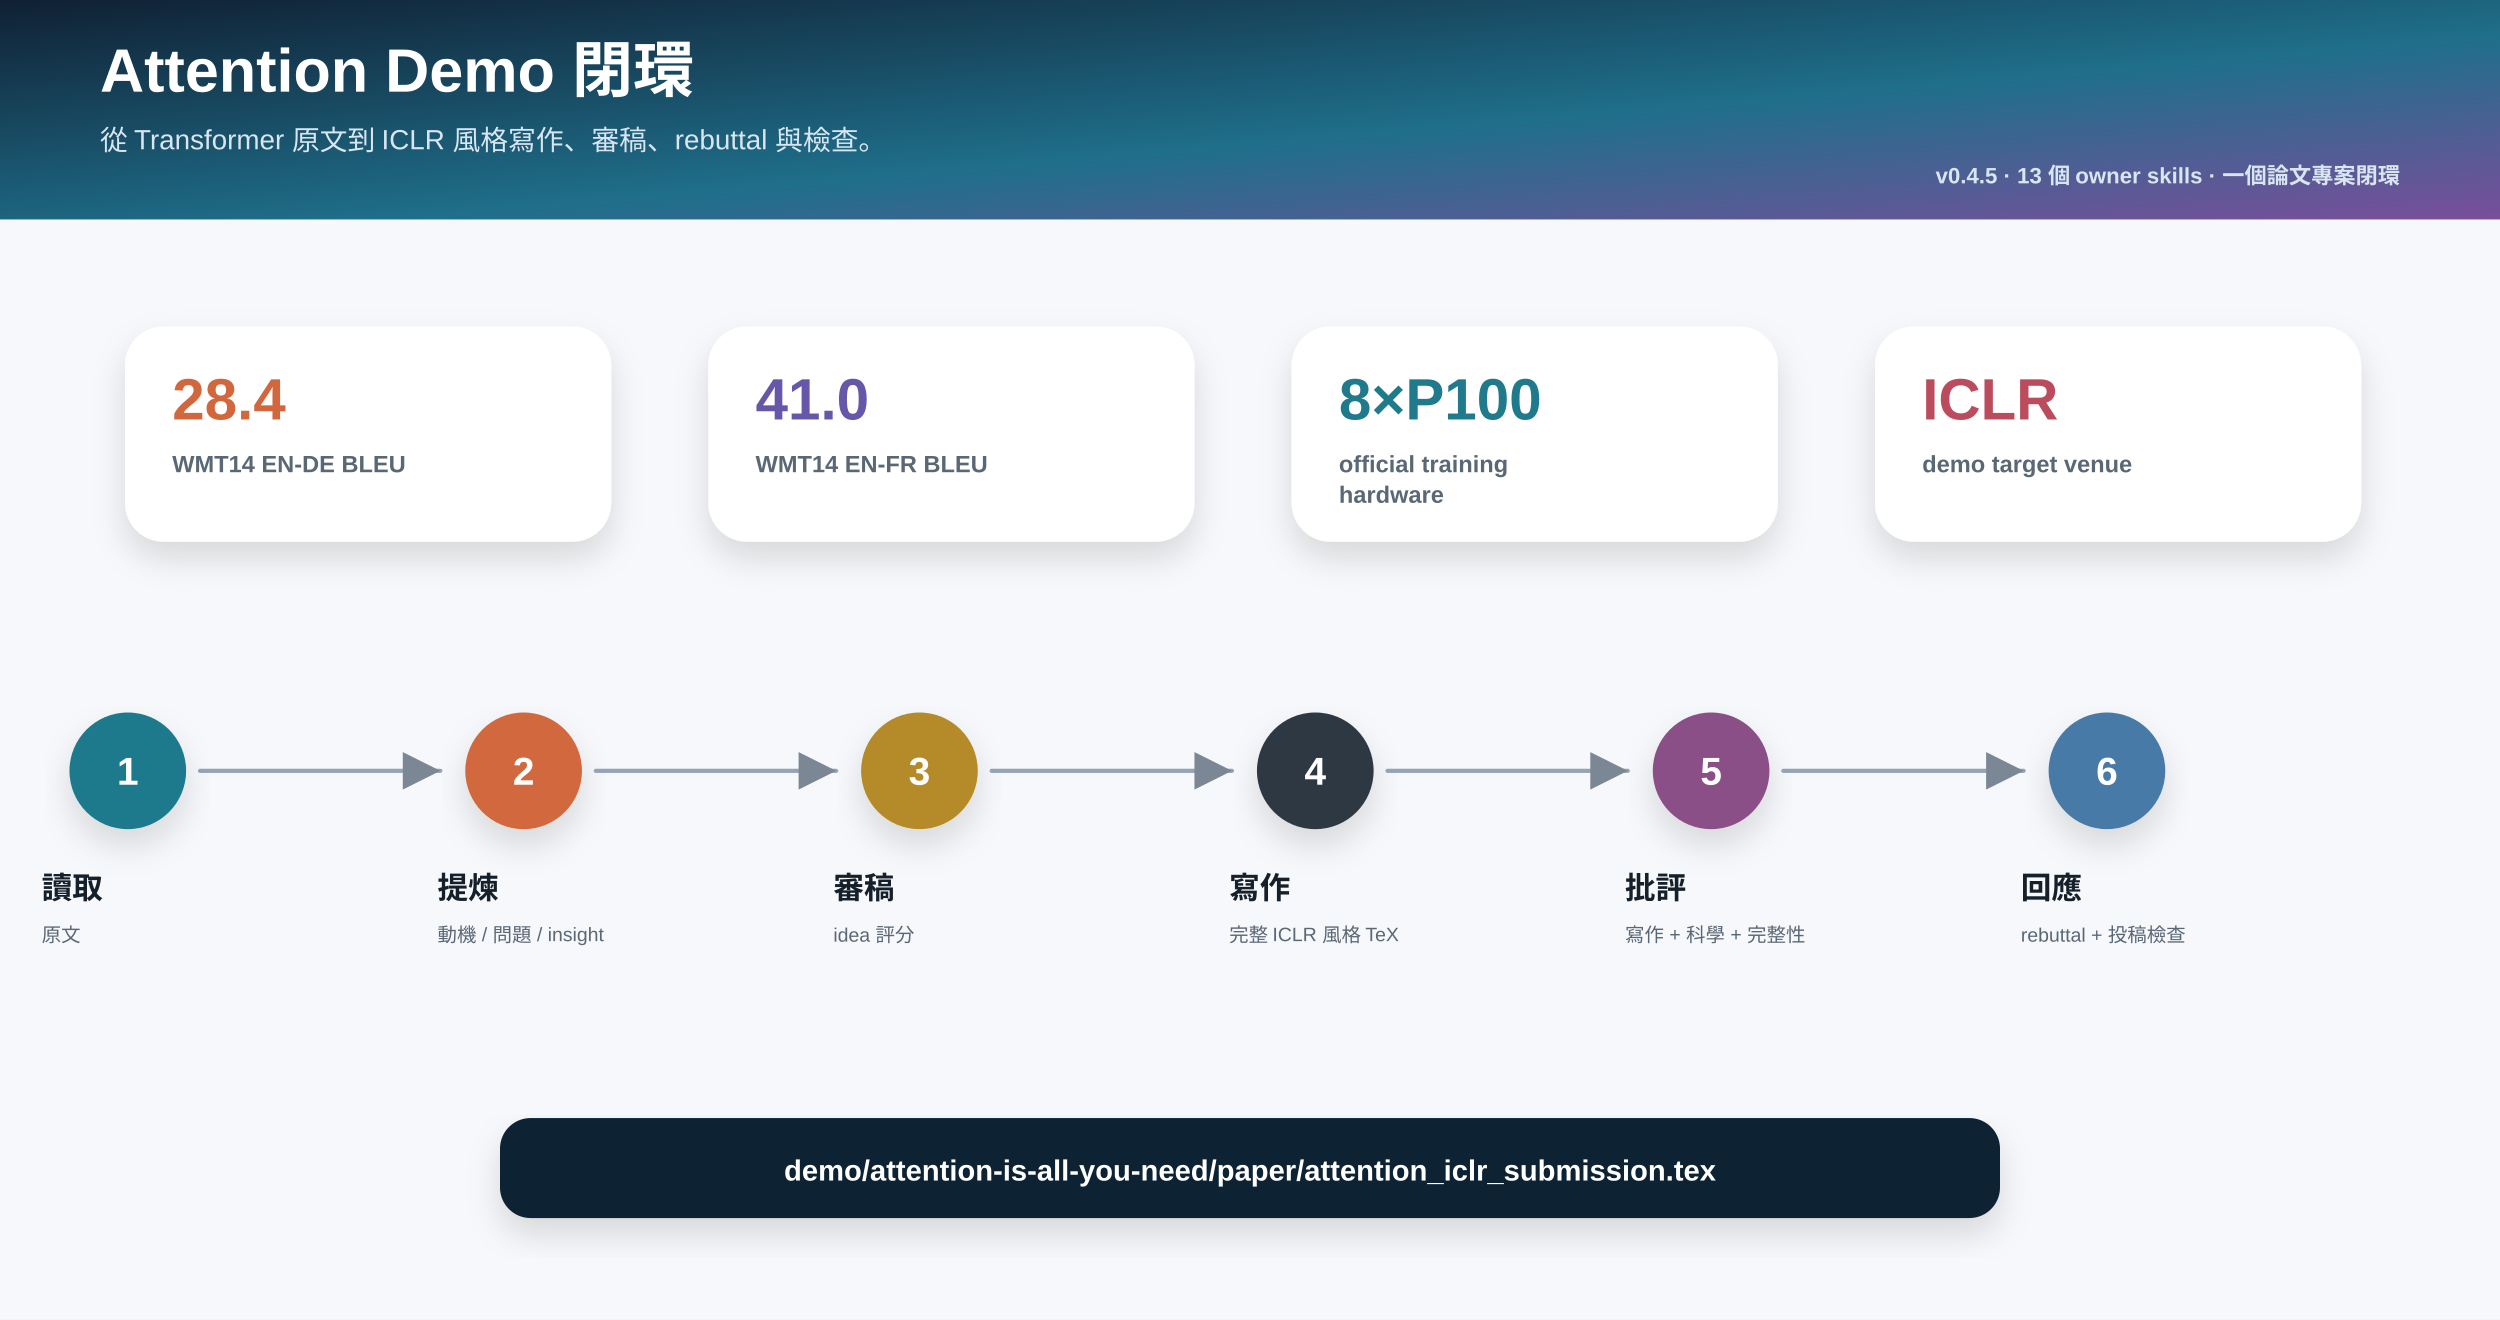
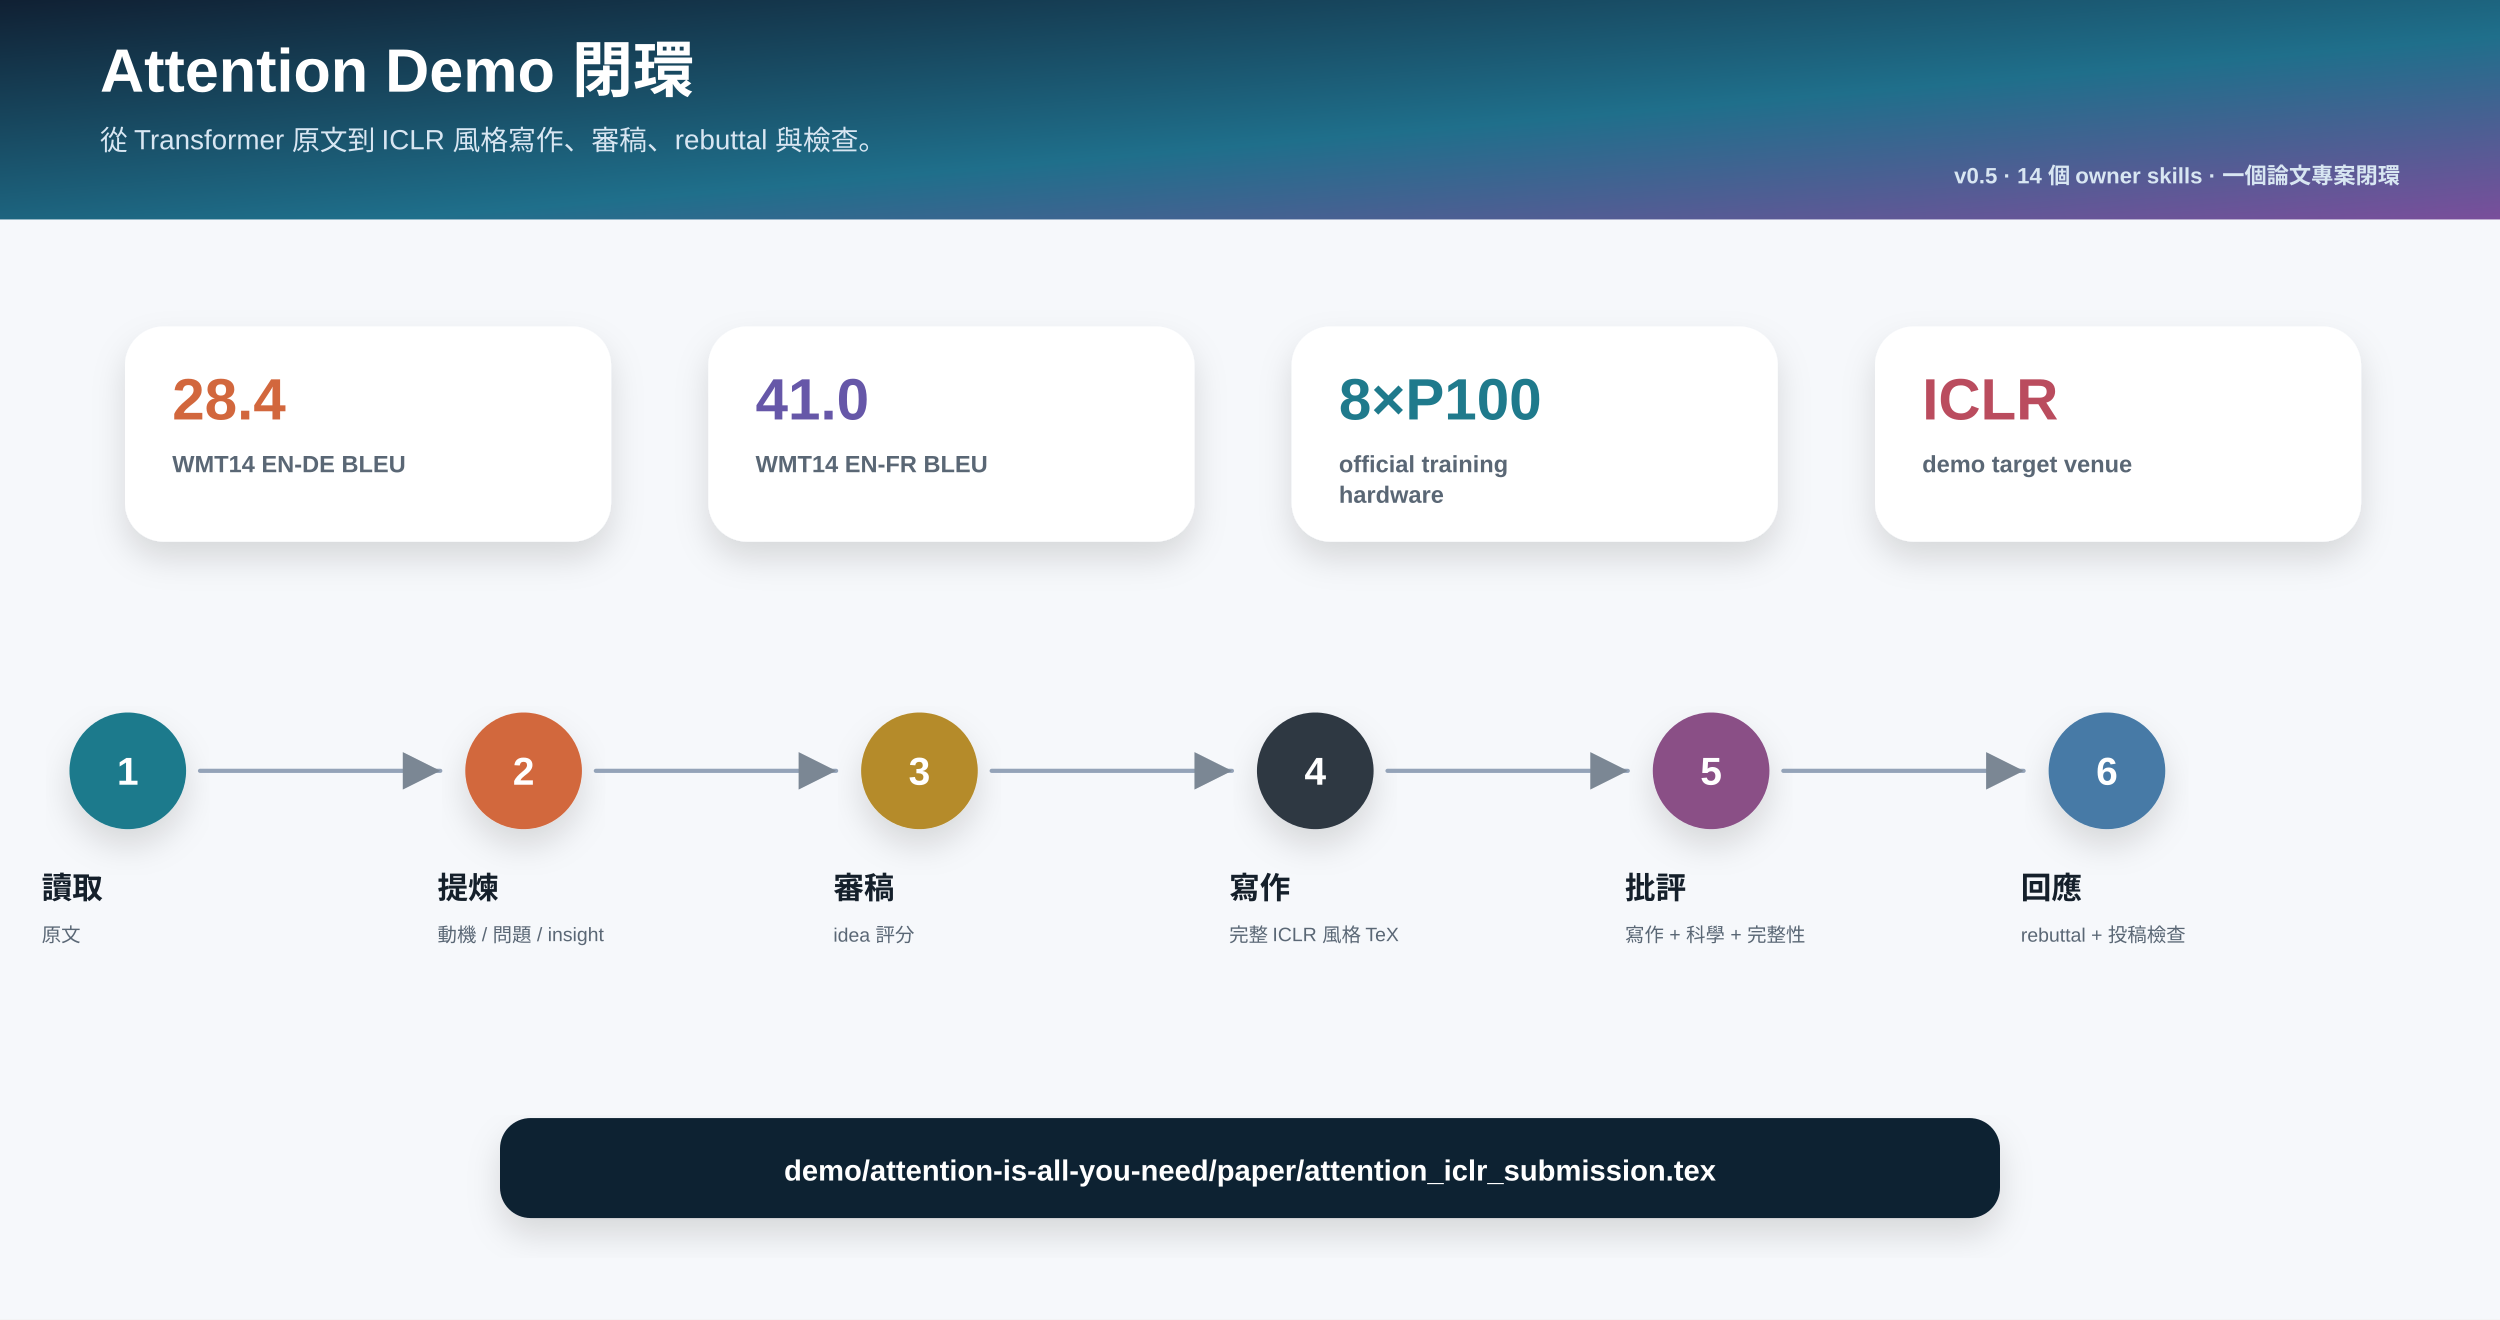
<svg xmlns="http://www.w3.org/2000/svg" width="1800" height="950" viewBox="0 0 1800 950">
  <defs>
    <linearGradient id="header" x1="0" y1="0" x2="1" y2="1">
      <stop offset="0" stop-color="#102033" />
      <stop offset="0.58" stop-color="#1F6F8B" />
      <stop offset="1" stop-color="#7A4E9B" />
    </linearGradient>
    <filter id="shadow" x="-20%" y="-20%" width="140%" height="160%">
      <feDropShadow dx="0" dy="12" stdDeviation="12" flood-color="#0B1826" flood-opacity="0.13" />
    </filter>
    <marker id="arrow" markerWidth="13" markerHeight="13" refX="11" refY="6.5" orient="auto">
      <path d="M2,2 L11,6.5 L2,11 Z" fill="#7B8794" />
    </marker>
  </defs>
  <style>text{font-family:Microsoft JhengHei, Segoe UI, Arial, sans-serif;dominant-baseline:auto} .mono{font-family:Consolas,Menlo,monospace}</style>
  <rect x="0" y="0" width="1800" height="950" rx="0" fill="#F6F8FB" stroke="none" stroke-width="2" />
  <rect x="0" y="0" width="1800" height="158" rx="0" fill="url(#header)" stroke="none" stroke-width="2" />
  <text x="72" y="66" font-size="44" font-weight="850" fill="#FFFFFF" text-anchor="start">Attention Demo 閉環</text>
  <text x="72" y="108" font-size="20" font-weight="500" fill="#D8E6F2" text-anchor="start">從 Transformer 原文到 ICLR 風格寫作、審稿、rebuttal 與檢查。</text>
-   <text x="1728" y="132" font-size="16" font-weight="650" fill="#D8E6F2" text-anchor="end">v0.4.5 · 13 個 owner skills · 一個論文專案閉環</text>
+   <text x="1728" y="132" font-size="16" font-weight="650" fill="#D8E6F2" text-anchor="end">v0.5 · 14 個 owner skills · 一個論文專案閉環</text>
  <rect x="90" y="235" width="350" height="155" rx="28" fill="#FFFFFF" stroke="none" stroke-width="2" filter="url(#shadow)" />
  <text x="124" y="302" font-size="42" font-weight="860" fill="#D2673D" text-anchor="start">28.4</text>
  <text x="124" y="340" font-size="17" font-weight="560" fill="#5A6775" text-anchor="start">WMT14 EN-DE BLEU</text>
  <rect x="510" y="235" width="350" height="155" rx="28" fill="#FFFFFF" stroke="none" stroke-width="2" filter="url(#shadow)" />
  <text x="544" y="302" font-size="42" font-weight="860" fill="#6657A8" text-anchor="start">41.0</text>
  <text x="544" y="340" font-size="17" font-weight="560" fill="#5A6775" text-anchor="start">WMT14 EN-FR BLEU</text>
  <rect x="930" y="235" width="350" height="155" rx="28" fill="#FFFFFF" stroke="none" stroke-width="2" filter="url(#shadow)" />
  <text x="964" y="302" font-size="42" font-weight="860" fill="#1F7A8C" text-anchor="start">8×P100</text>
  <text x="964" y="340" font-size="17" font-weight="560" fill="#5A6775" text-anchor="start">official training</text>
  <text x="964" y="362" font-size="17" font-weight="560" fill="#5A6775" text-anchor="start">hardware</text>
  <rect x="1350" y="235" width="350" height="155" rx="28" fill="#FFFFFF" stroke="none" stroke-width="2" filter="url(#shadow)" />
  <text x="1384" y="302" font-size="42" font-weight="860" fill="#BA4C5E" text-anchor="start">ICLR</text>
  <text x="1384" y="340" font-size="17" font-weight="560" fill="#5A6775" text-anchor="start">demo target venue</text>
  <circle cx="92" cy="555" r="42" fill="#1F7A8C" filter="url(#shadow)" />
  <text x="92" y="565" font-size="28" font-weight="850" fill="#FFFFFF" text-anchor="middle">1</text>
  <text x="30" y="647" font-size="22" font-weight="820" fill="#15202B" text-anchor="start">讀取</text>
  <text x="30" y="678" font-size="14" font-weight="520" fill="#5A6775" text-anchor="start">原文</text>
  <line x1="144" y1="555" x2="317" y2="555" stroke="#94A3B8" stroke-width="3" stroke-linecap="round" marker-end="url(#arrow)" />
  <circle cx="377" cy="555" r="42" fill="#D2673D" filter="url(#shadow)" />
  <text x="377" y="565" font-size="28" font-weight="850" fill="#FFFFFF" text-anchor="middle">2</text>
  <text x="315" y="647" font-size="22" font-weight="820" fill="#15202B" text-anchor="start">提煉</text>
  <text x="315" y="678" font-size="14" font-weight="520" fill="#5A6775" text-anchor="start">動機 / 問題 / insight</text>
  <line x1="429" y1="555" x2="602" y2="555" stroke="#94A3B8" stroke-width="3" stroke-linecap="round" marker-end="url(#arrow)" />
  <circle cx="662" cy="555" r="42" fill="#B58B2A" filter="url(#shadow)" />
  <text x="662" y="565" font-size="28" font-weight="850" fill="#FFFFFF" text-anchor="middle">3</text>
  <text x="600" y="647" font-size="22" font-weight="820" fill="#15202B" text-anchor="start">審稿</text>
  <text x="600" y="678" font-size="14" font-weight="520" fill="#5A6775" text-anchor="start">idea 評分</text>
  <line x1="714" y1="555" x2="887" y2="555" stroke="#94A3B8" stroke-width="3" stroke-linecap="round" marker-end="url(#arrow)" />
  <circle cx="947" cy="555" r="42" fill="#2D3742" filter="url(#shadow)" />
  <text x="947" y="565" font-size="28" font-weight="850" fill="#FFFFFF" text-anchor="middle">4</text>
  <text x="885" y="647" font-size="22" font-weight="820" fill="#15202B" text-anchor="start">寫作</text>
  <text x="885" y="678" font-size="14" font-weight="520" fill="#5A6775" text-anchor="start">完整 ICLR 風格 TeX</text>
  <line x1="999" y1="555" x2="1172" y2="555" stroke="#94A3B8" stroke-width="3" stroke-linecap="round" marker-end="url(#arrow)" />
  <circle cx="1232" cy="555" r="42" fill="#8A4F86" filter="url(#shadow)" />
  <text x="1232" y="565" font-size="28" font-weight="850" fill="#FFFFFF" text-anchor="middle">5</text>
  <text x="1170" y="647" font-size="22" font-weight="820" fill="#15202B" text-anchor="start">批評</text>
  <text x="1170" y="678" font-size="14" font-weight="520" fill="#5A6775" text-anchor="start">寫作 + 科學 + 完整性</text>
  <line x1="1284" y1="555" x2="1457" y2="555" stroke="#94A3B8" stroke-width="3" stroke-linecap="round" marker-end="url(#arrow)" />
  <circle cx="1517" cy="555" r="42" fill="#477AA6" filter="url(#shadow)" />
  <text x="1517" y="565" font-size="28" font-weight="850" fill="#FFFFFF" text-anchor="middle">6</text>
  <text x="1455" y="647" font-size="22" font-weight="820" fill="#15202B" text-anchor="start">回應</text>
  <text x="1455" y="678" font-size="14" font-weight="520" fill="#5A6775" text-anchor="start">rebuttal + 投稿檢查</text>
  <rect x="360" y="805" width="1080" height="72" rx="22" fill="#102033" stroke="none" stroke-width="2" filter="url(#shadow)" />
  <text x="900" y="850" font-size="21" font-weight="780" fill="#FFFFFF" text-anchor="middle">demo/attention-is-all-you-need/paper/attention_iclr_submission.tex</text>
</svg>
